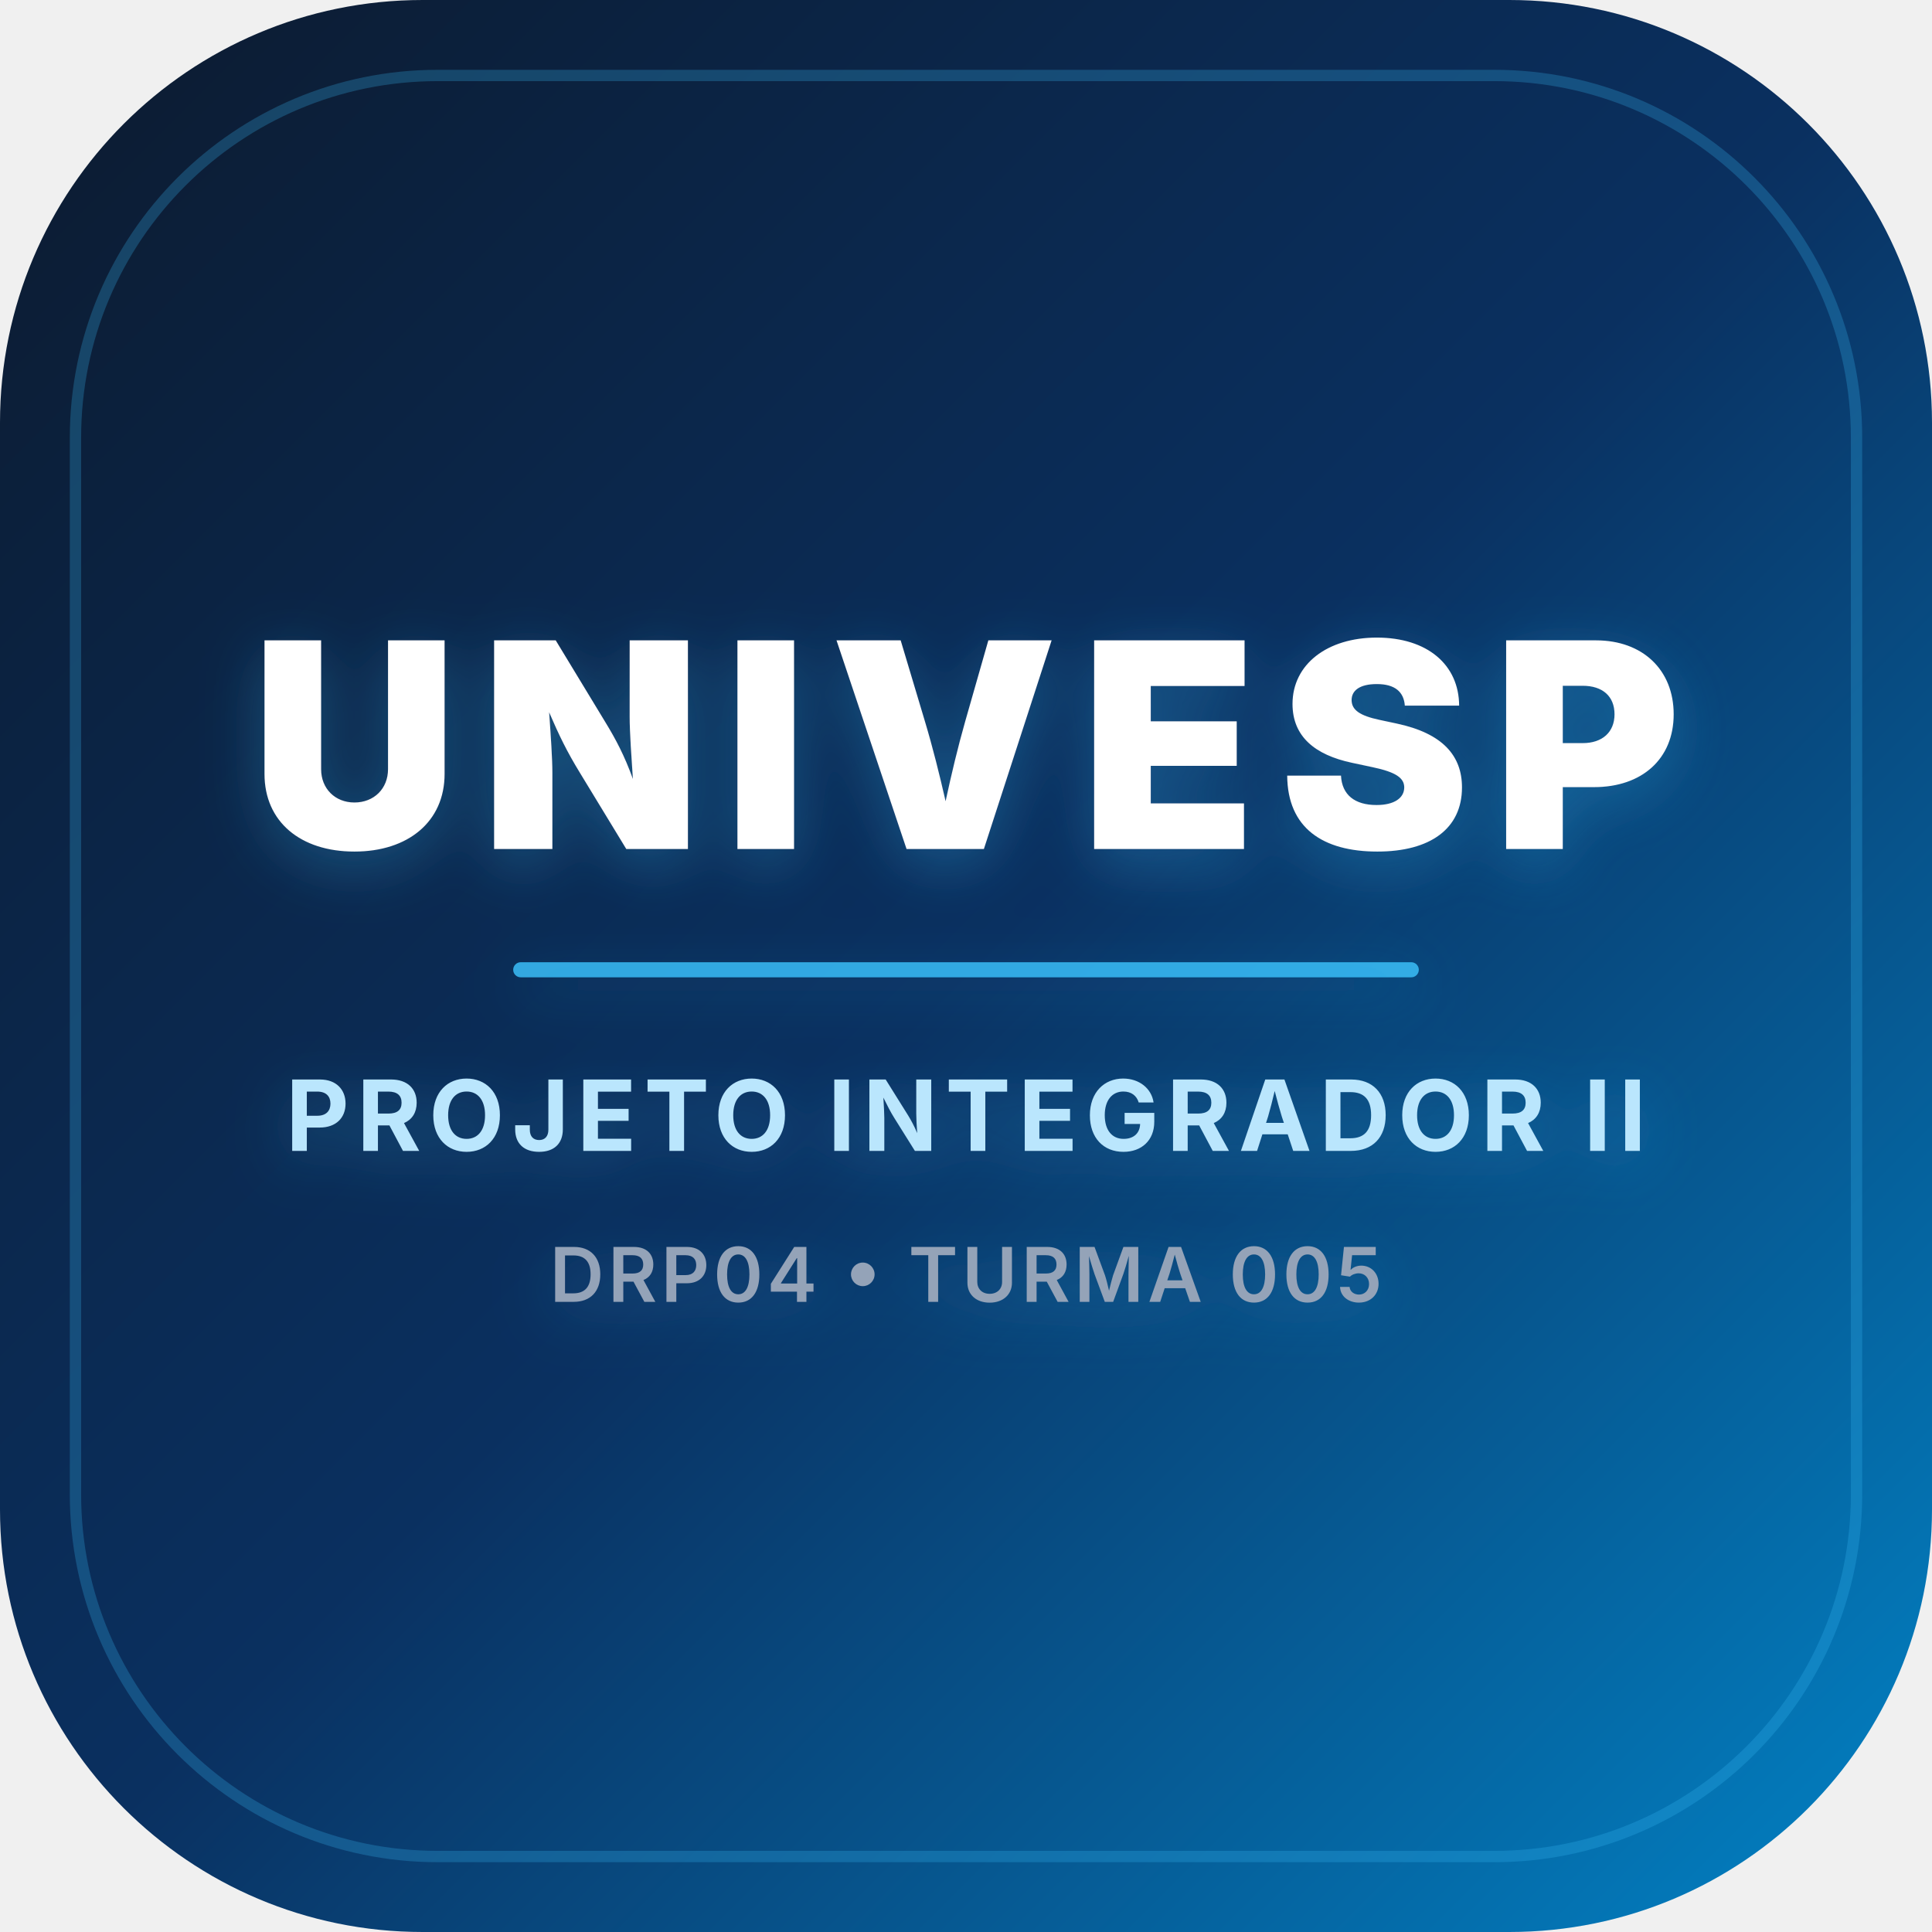
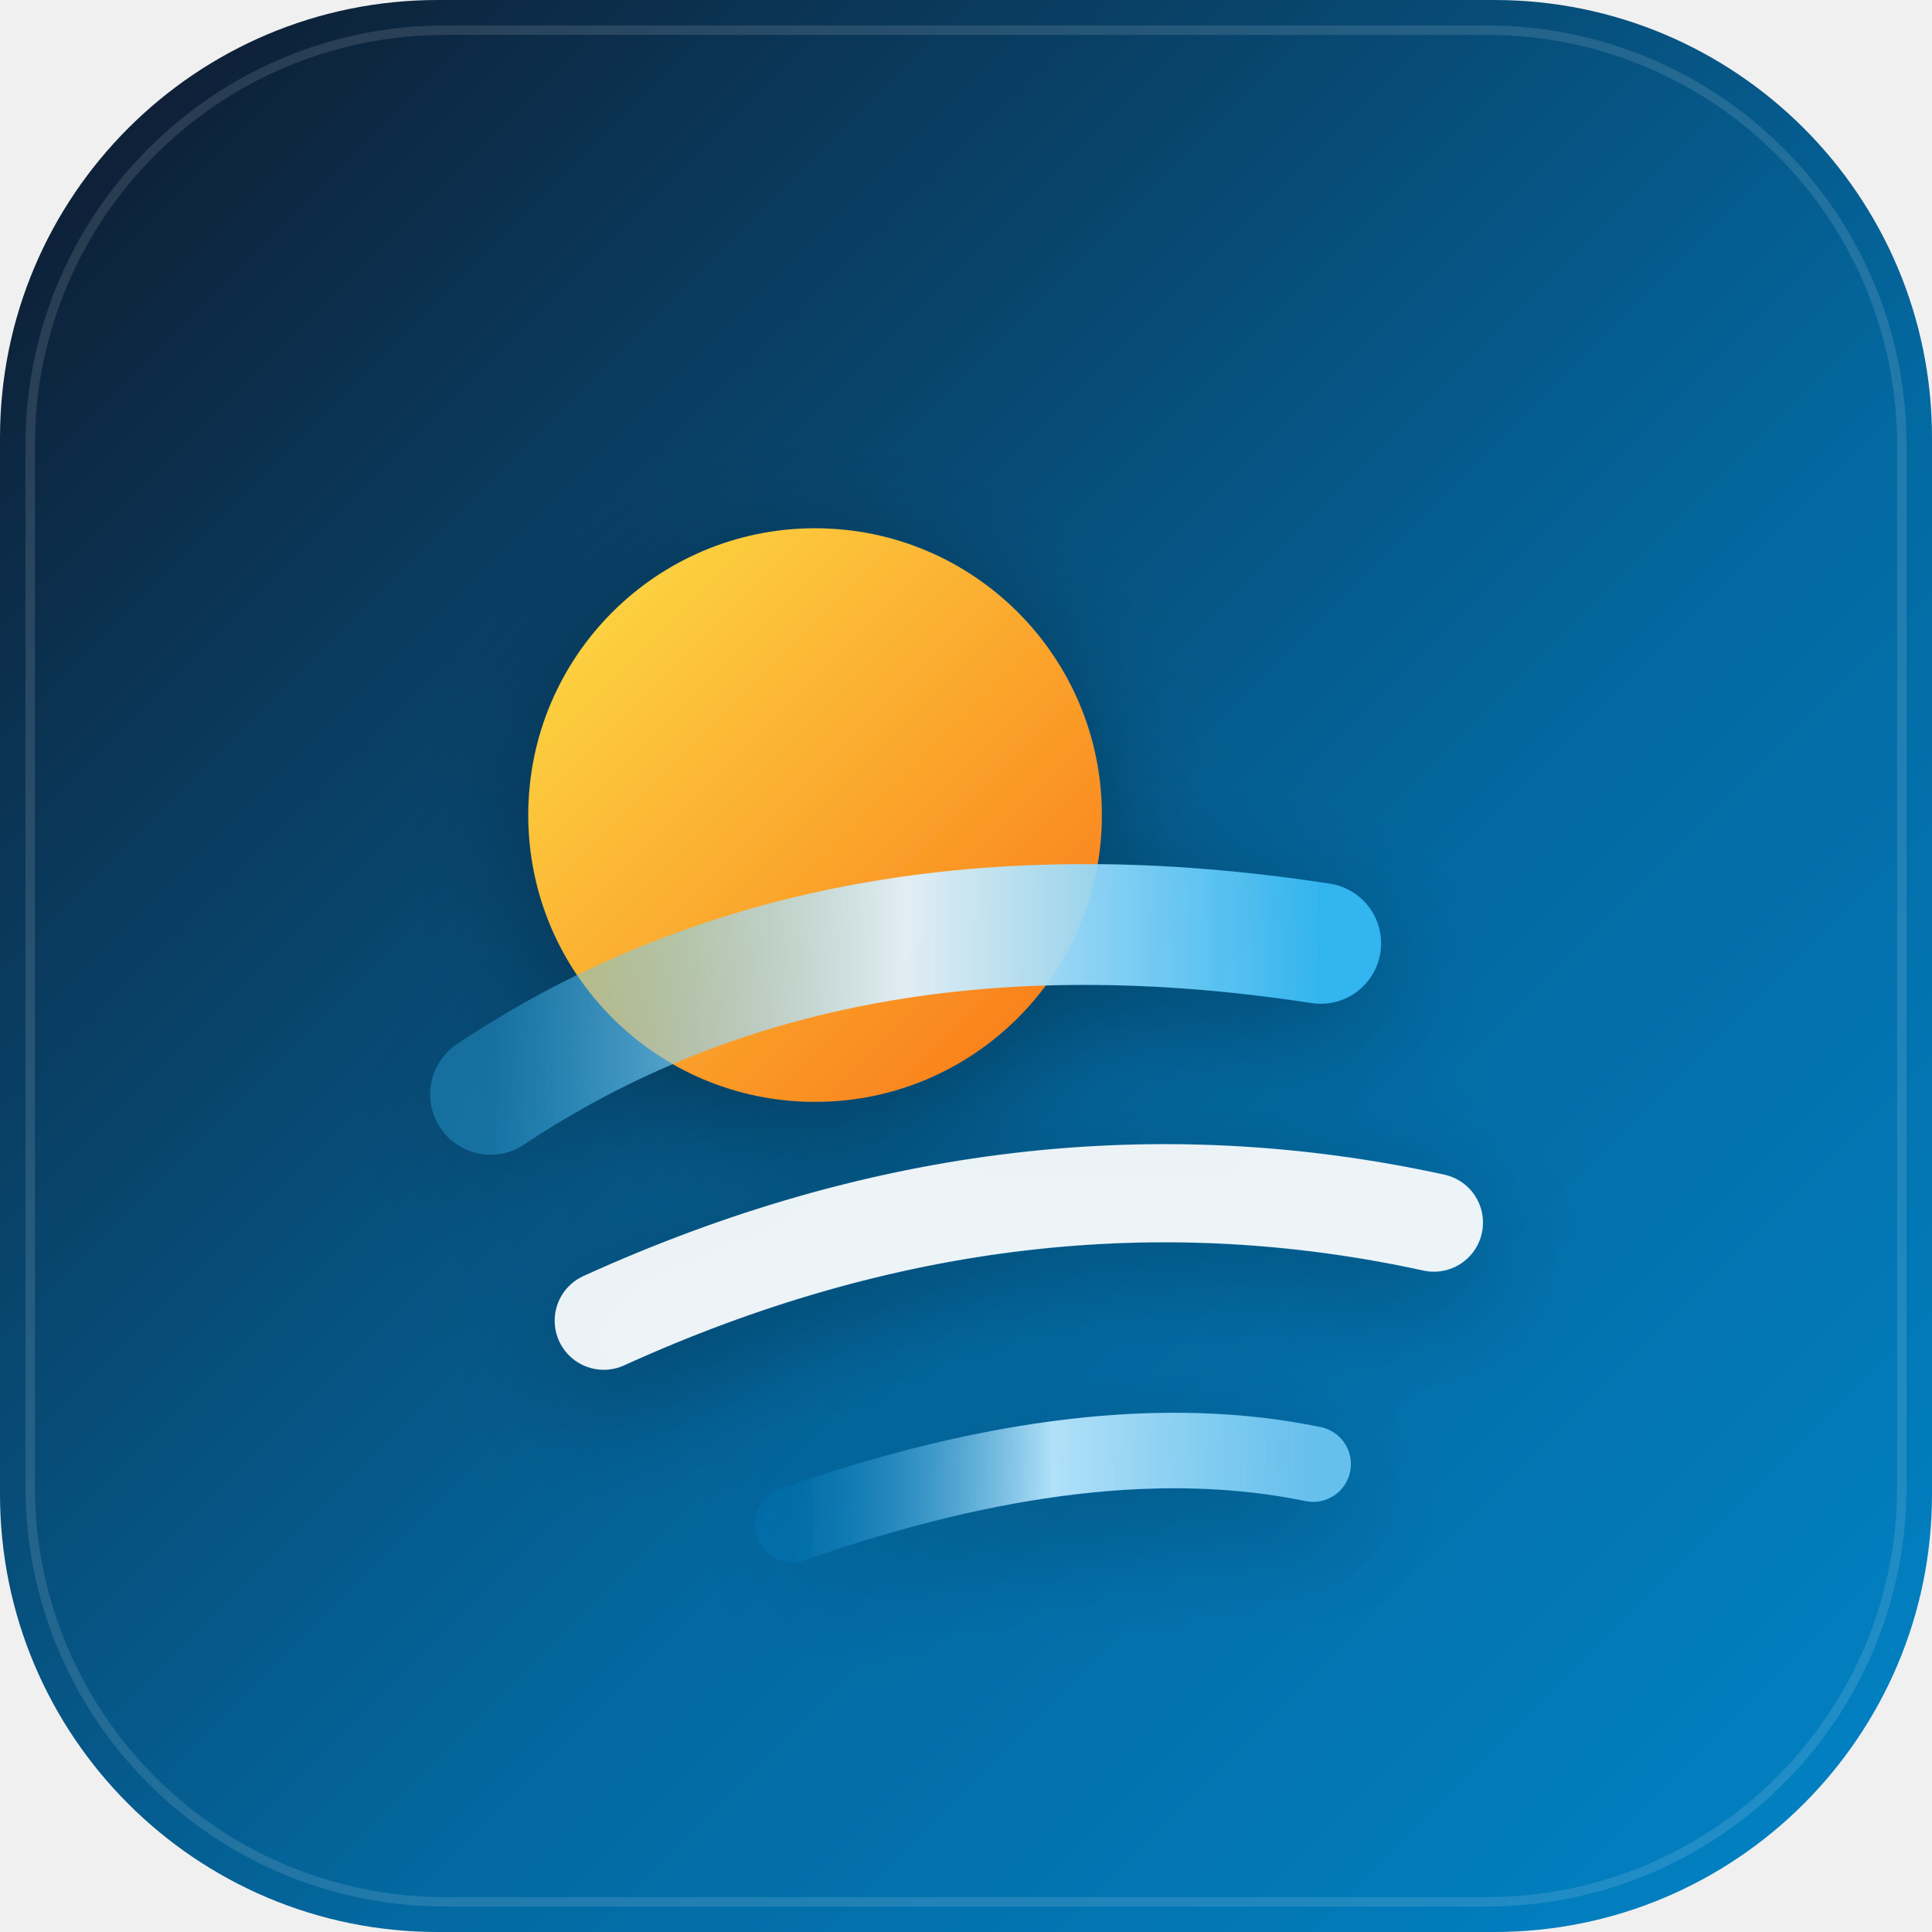
<svg xmlns="http://www.w3.org/2000/svg" viewBox="0 0 512 512" width="512" height="512">
  <defs>
-     <linearGradient id="bgGrad" x1="0%" y1="0%" x2="100%" y2="100%">
-       <stop offset="0%" stop-color="#0c1a2e" />
-       <stop offset="50%" stop-color="#0a3060" />
+     <linearGradient id="bgGradient" x1="0%" y1="0%" x2="100%" y2="100%">
+       <stop offset="0%" stop-color="#0f172a" />
+       <stop offset="60%" stop-color="#0369a1" />
      <stop offset="100%" stop-color="#0284c7" />
    </linearGradient>
-     <filter id="glow" x="-20%" y="-20%" width="140%" height="140%">
-       <feDropShadow dx="0" dy="4" stdDeviation="8" flood-color="#38bdf8" flood-opacity="0.3" />
+     <linearGradient id="sunGrad" x1="0%" y1="0%" x2="100%" y2="100%">
+       <stop offset="0%" stop-color="#fde047" />
+       <stop offset="100%" stop-color="#f97316" />
+     </linearGradient>
+     <linearGradient id="streamGrad1" x1="0%" y1="0%" x2="100%" y2="0%">
+       <stop offset="0%" stop-color="#38bdf8" stop-opacity="0.3" />
+       <stop offset="50%" stop-color="#e0f2fe" stop-opacity="0.95" />
+       <stop offset="100%" stop-color="#38bdf8" stop-opacity="0.9" />
+     </linearGradient>
+     <linearGradient id="streamGrad2" x1="0%" y1="0%" x2="100%" y2="0%">
+       <stop offset="0%" stop-color="#0284c7" stop-opacity="0.2" />
+       <stop offset="50%" stop-color="#bae6fd" stop-opacity="0.95" />
+       <stop offset="100%" stop-color="#7dd3fc" stop-opacity="0.8" />
+     </linearGradient>
+     <filter id="softGlow" x="-20%" y="-20%" width="140%" height="140%">
+       <feDropShadow dx="0" dy="8" stdDeviation="16" flood-color="#000000" flood-opacity="0.3" />
    </filter>
  </defs>
-   <rect width="512" height="512" rx="112" fill="url(#bgGrad)" />
-   <rect x="20" y="20" width="472" height="472" rx="96" fill="none" stroke="#38bdf8" stroke-width="3" stroke-opacity="0.25" />
-   <g filter="url(#glow)">
-     <text x="256" y="225" text-anchor="middle" fill="#ffffff" font-family="system-ui, -apple-system, 'Inter', 'Segoe UI', Roboto, sans-serif" font-size="76" font-weight="900" letter-spacing="6">UNIVESP</text>
-     <rect x="136" y="255" width="240" height="4" rx="2" fill="#38bdf8" opacity="0.85" />
-     <text x="256" y="305" text-anchor="middle" fill="#bae6fd" font-family="system-ui, -apple-system, 'Inter', 'Segoe UI', Roboto, sans-serif" font-size="26" font-weight="700" letter-spacing="2">PROJETO INTEGRADOR II</text>
-     <text x="256" y="345" text-anchor="middle" fill="#94a3b8" font-family="system-ui, -apple-system, 'Inter', 'Segoe UI', Roboto, sans-serif" font-size="20" font-weight="600" letter-spacing="1">DRP04 • TURMA 005</text>
+   <rect width="512" height="512" rx="116" fill="url(#bgGradient)" />
+   <rect x="8" y="8" width="496" height="496" rx="110" fill="none" stroke="#ffffff" stroke-width="2.5" stroke-opacity="0.12" />
+   <g filter="url(#softGlow)">
+     <circle cx="216" cy="216" r="76" fill="url(#sunGrad)" />
+     <path d="M 130 290 Q 220 230 350 250" fill="none" stroke="url(#streamGrad1)" stroke-width="32" stroke-linecap="round" />
+     <path d="M 160 350 Q 270 300 380 324" fill="none" stroke="#ffffff" stroke-width="26" stroke-linecap="round" opacity="0.92" />
+     <path d="M 210 404 Q 290 376 348 388" fill="none" stroke="url(#streamGrad2)" stroke-width="20" stroke-linecap="round" />
  </g>
</svg>
